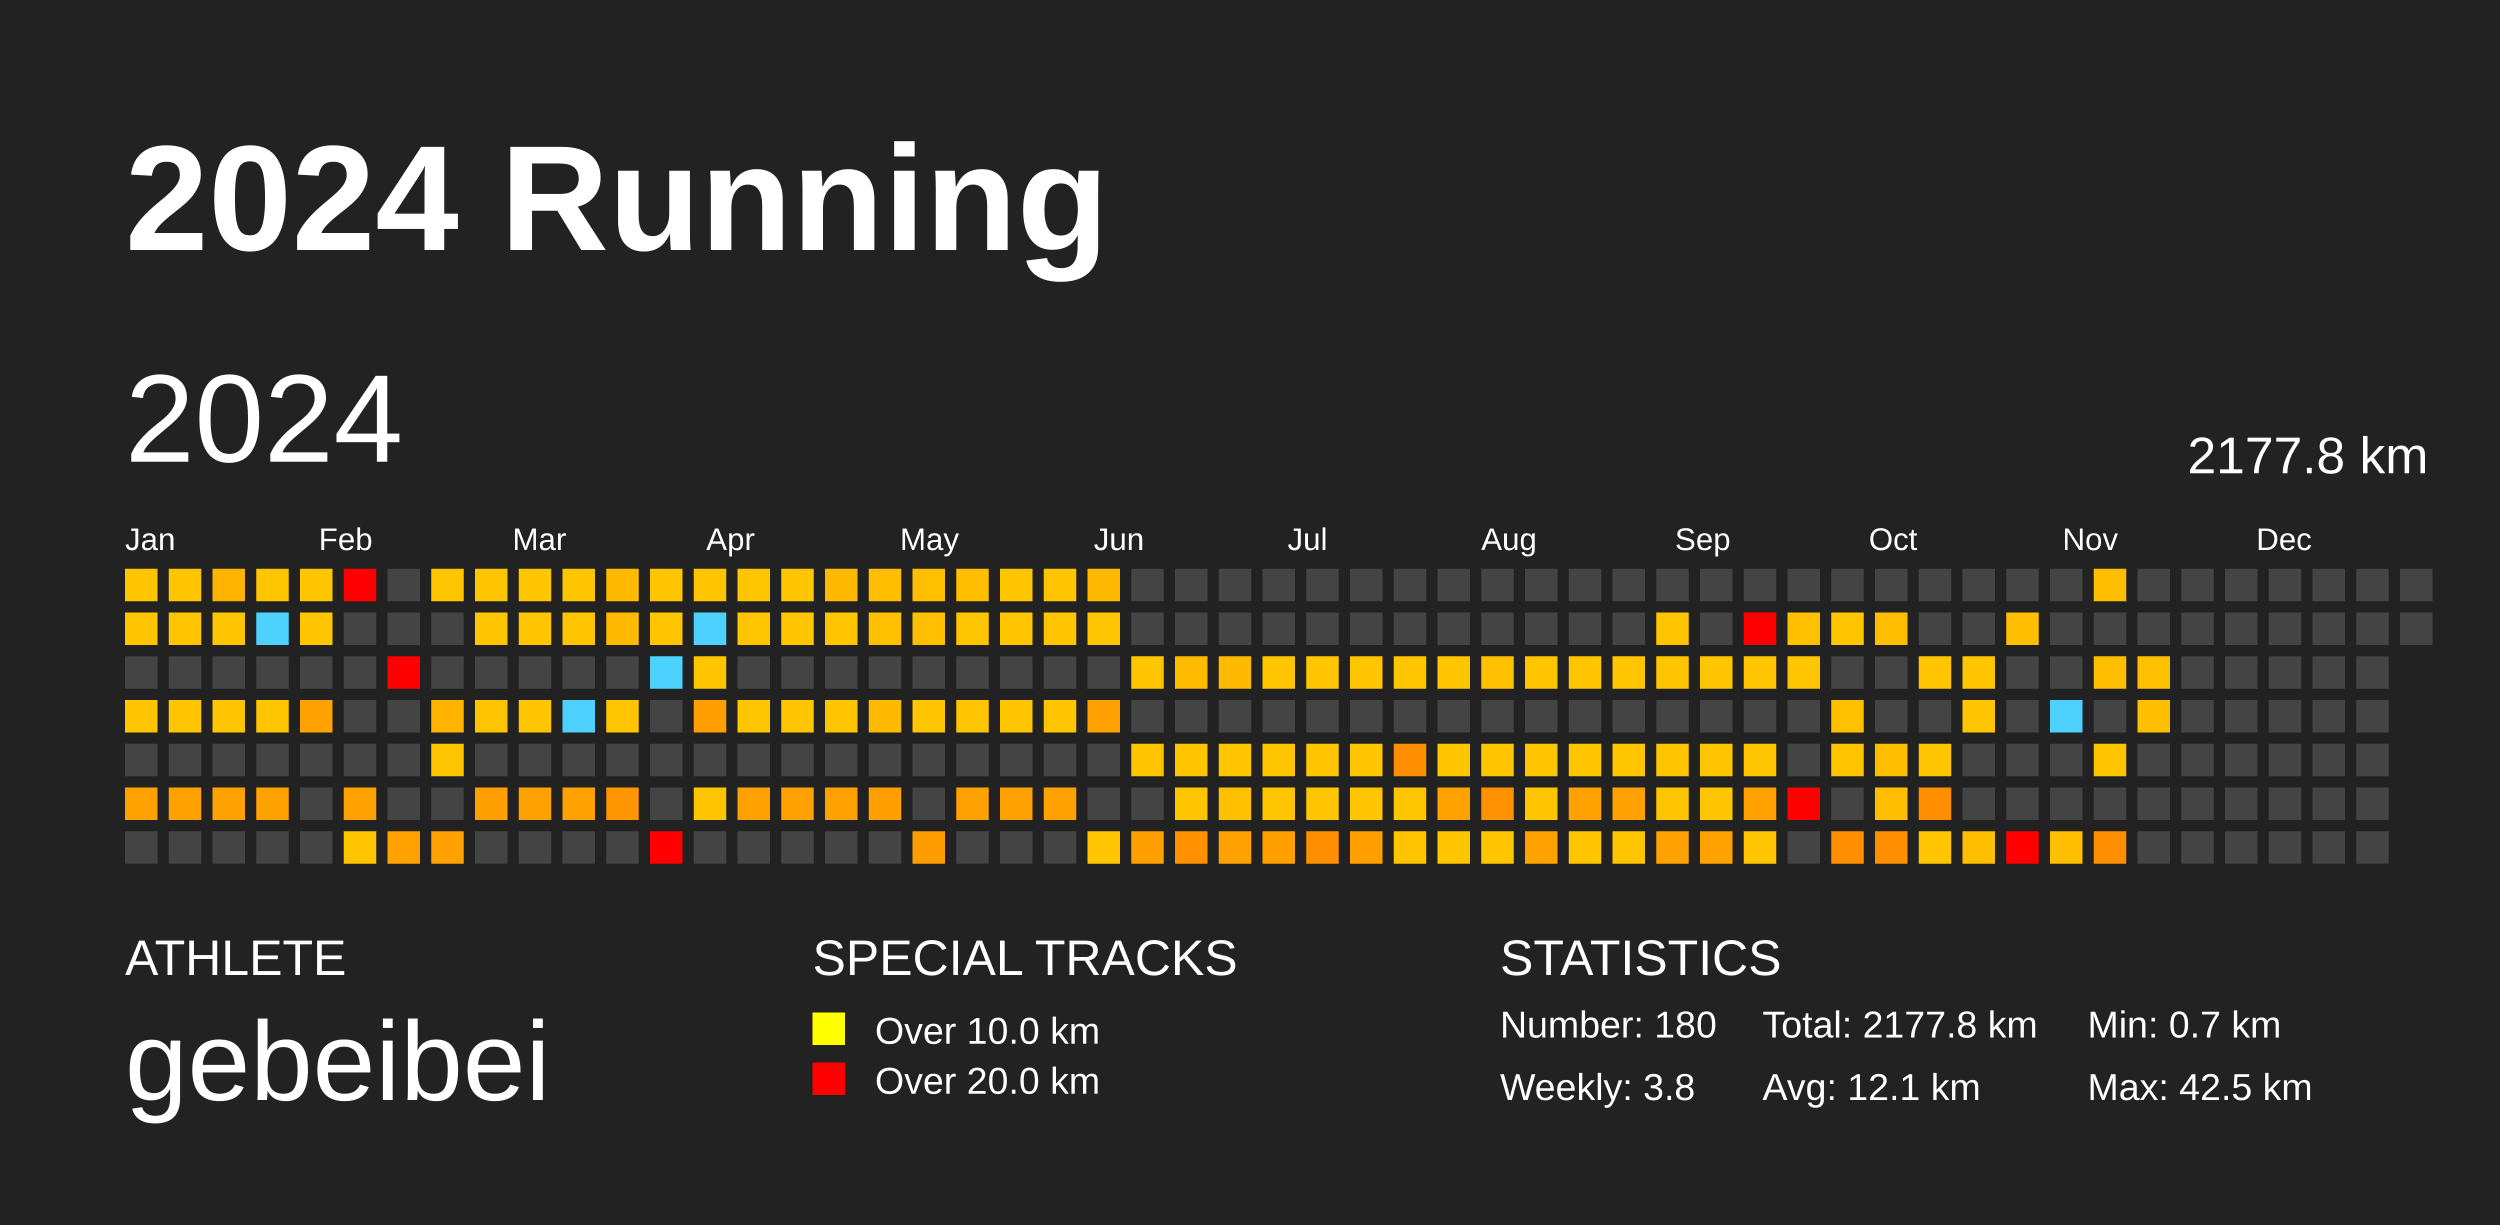
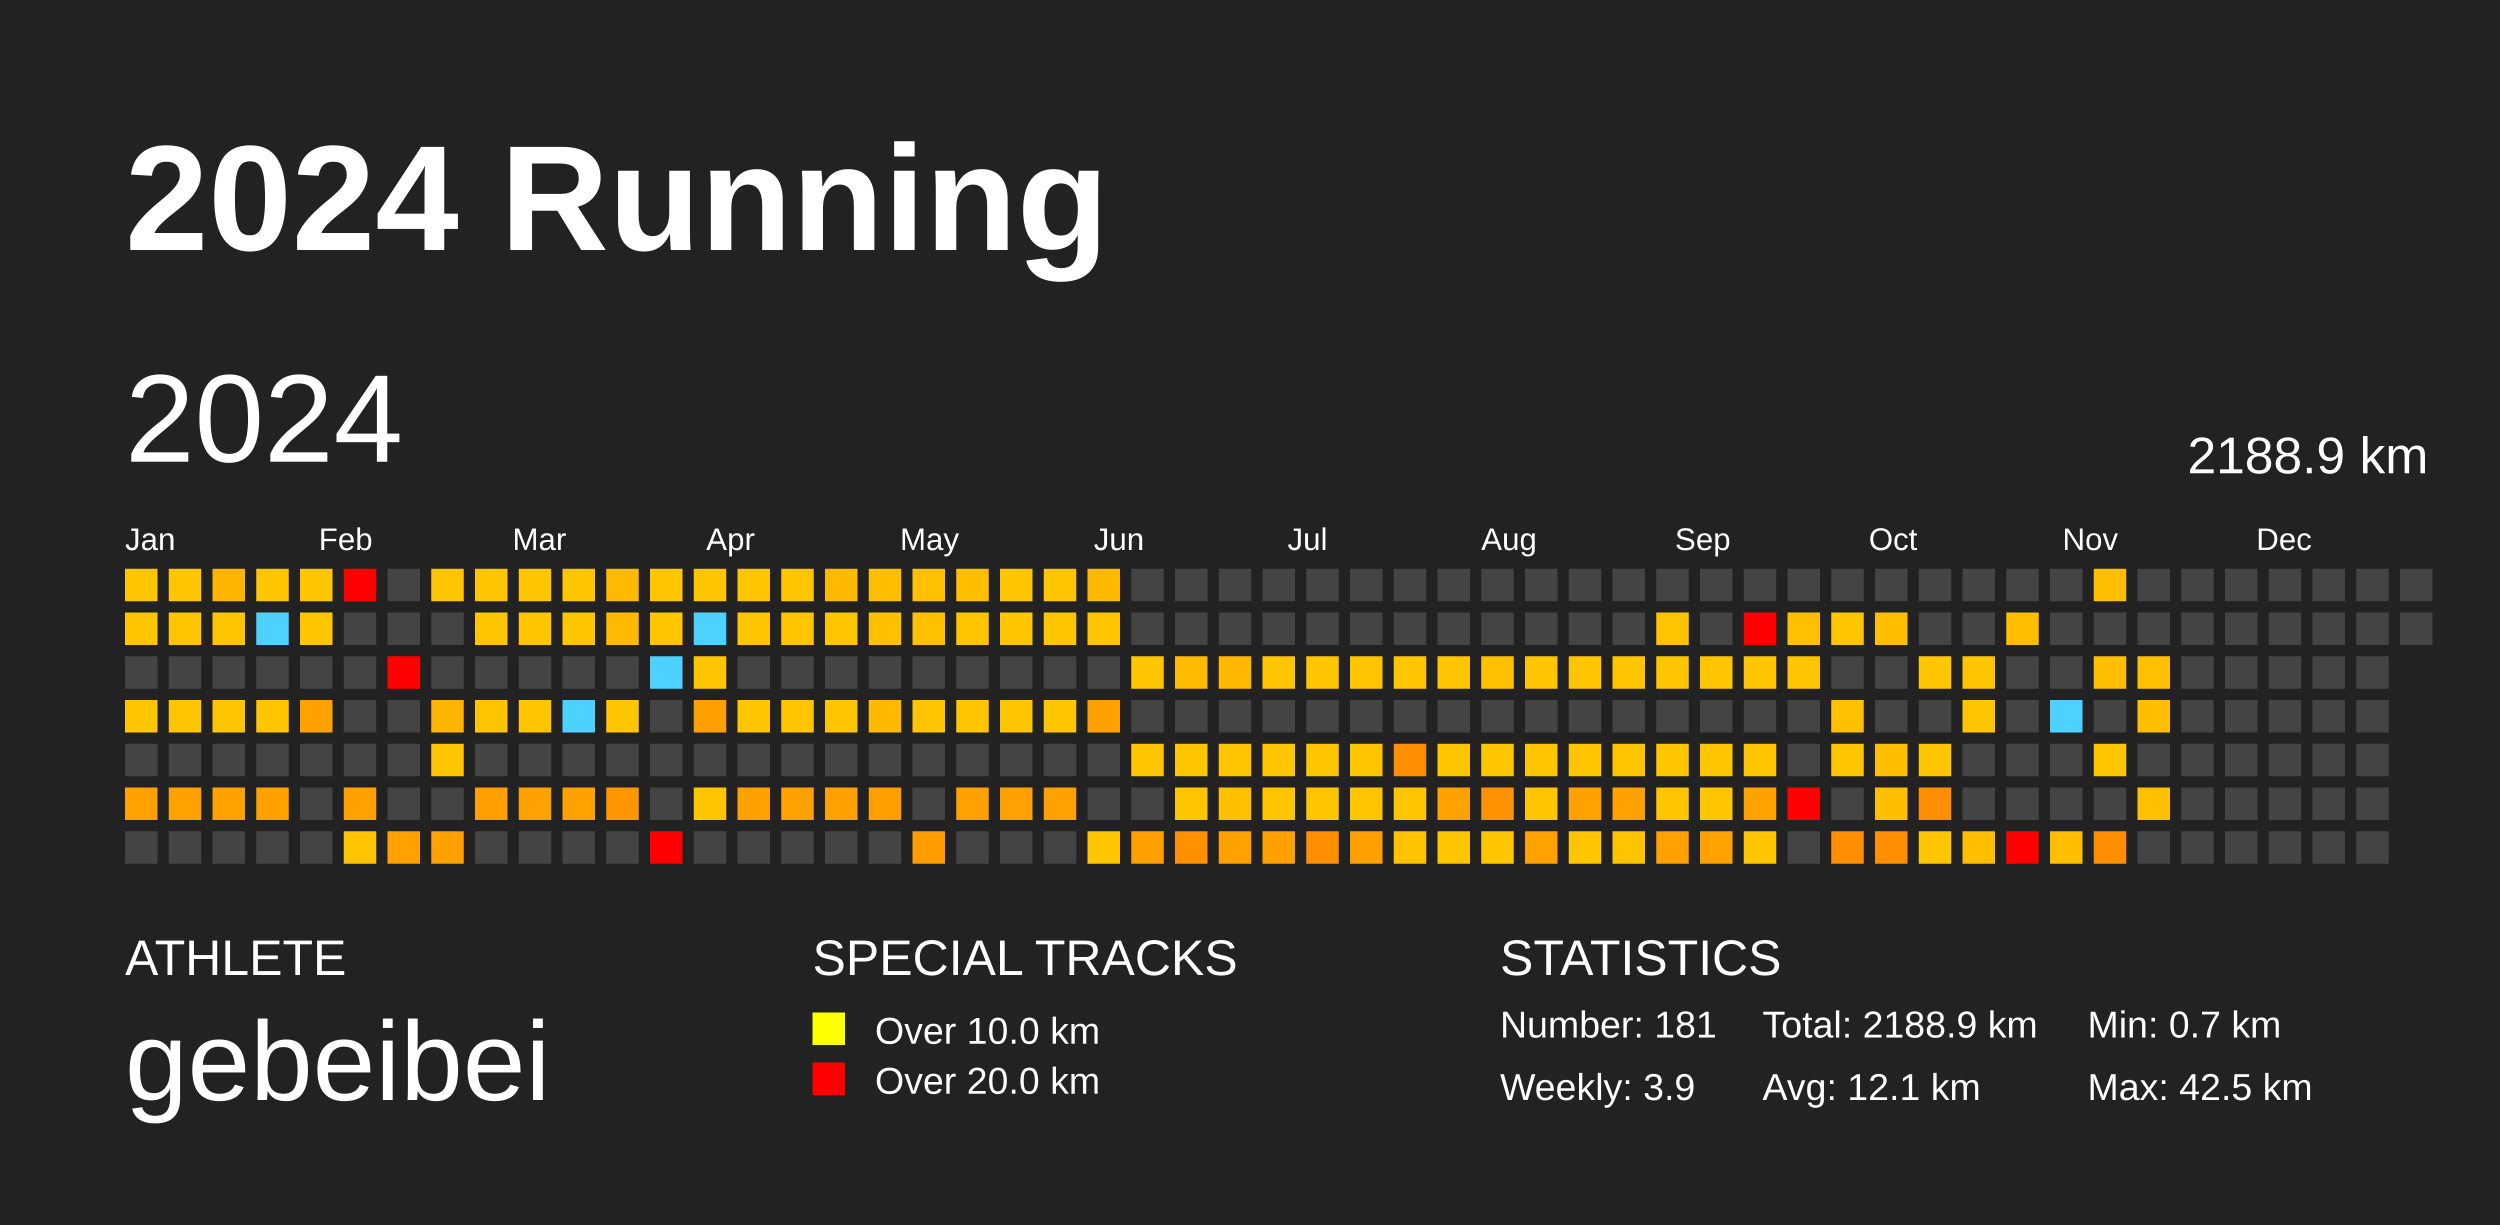
<svg xmlns="http://www.w3.org/2000/svg" baseProfile="full" height="98mm" version="1.1" viewBox="0,0,200,98" width="200mm">
  <defs />
  <rect fill="#222222" height="98" width="200" x="0" y="0" />
  <text fill="#FFFFFF" style="font-size:12px; font-family:Arial; font-weight:bold;" x="10" y="20">2024 Running</text>
  <text fill="#FFFFFF" style="font-size:4px; font-family:Arial" x="10" y="78">ATHLETE</text>
  <text fill="#FFFFFF" style="font-size:9px; font-family:Arial" x="10" y="88">gebeibei</text>
  <text fill="#FFFFFF" style="font-size:4px; font-family:Arial" x="65" y="78">SPECIAL TRACKS</text>
  <rect fill="yellow" height="2.6" width="2.6" x="65" y="81" />
  <text fill="#FFFFFF" style="font-size:3px; font-family:Arial" x="70" y="83.5">Over 10.0 km</text>
  <rect fill="red" height="2.6" width="2.6" x="65" y="85" />
  <text fill="#FFFFFF" style="font-size:3px; font-family:Arial" x="70" y="87.5">Over 20.0 km</text>
  <text fill="#FFFFFF" style="font-size:4px; font-family:Arial" x="120" y="78">STATISTICS</text>
-   <text fill="#FFFFFF" style="font-size:3px; font-family:Arial" x="120" y="83">Number: 180</text>
-   <text fill="#FFFFFF" style="font-size:3px; font-family:Arial" x="120" y="88">Weekly: 3.8</text>
-   <text fill="#FFFFFF" style="font-size:3px; font-family:Arial" x="141" y="83">Total: 2177.8 km</text>
+   <text fill="#FFFFFF" style="font-size:3px; font-family:Arial" x="120" y="83">Number: 181</text>
+   <text fill="#FFFFFF" style="font-size:3px; font-family:Arial" x="120" y="88">Weekly: 3.9</text>
+   <text fill="#FFFFFF" style="font-size:3px; font-family:Arial" x="141" y="83">Total: 2188.9 km</text>
  <text fill="#FFFFFF" style="font-size:3px; font-family:Arial" x="141" y="88">Avg: 12.1 km</text>
  <text fill="#FFFFFF" style="font-size:3px; font-family:Arial" x="167" y="83">Min: 0.7 km</text>
  <text fill="#FFFFFF" style="font-size:3px; font-family:Arial" x="167" y="88">Max: 42.5 km</text>
  <text dominant-baseline="hanging" fill="#FFFFFF" style="font-size:10.0px; font-family:Arial;" x="10" y="30">2024</text>
-   <text dominant-baseline="hanging" fill="#FFFFFF" style="font-size:4.125px; font-family:Arial;" x="175" y="35">2177.8 km</text>
+   <text dominant-baseline="hanging" fill="#FFFFFF" style="font-size:4.125px; font-family:Arial;" x="175" y="35">2188.9 km</text>
  <text fill="#FFFFFF" style="font-size:2.5px; font-family:Arial" x="10.0" y="44">Jan</text>
  <text fill="#FFFFFF" style="font-size:2.5px; font-family:Arial" x="25.5" y="44">Feb</text>
  <text fill="#FFFFFF" style="font-size:2.5px; font-family:Arial" x="41.0" y="44">Mar</text>
  <text fill="#FFFFFF" style="font-size:2.5px; font-family:Arial" x="56.5" y="44">Apr</text>
  <text fill="#FFFFFF" style="font-size:2.5px; font-family:Arial" x="72.0" y="44">May</text>
  <text fill="#FFFFFF" style="font-size:2.5px; font-family:Arial" x="87.5" y="44">Jun</text>
  <text fill="#FFFFFF" style="font-size:2.5px; font-family:Arial" x="103.0" y="44">Jul</text>
  <text fill="#FFFFFF" style="font-size:2.5px; font-family:Arial" x="118.5" y="44">Aug</text>
  <text fill="#FFFFFF" style="font-size:2.5px; font-family:Arial" x="134.0" y="44">Sep</text>
  <text fill="#FFFFFF" style="font-size:2.5px; font-family:Arial" x="149.5" y="44">Oct</text>
  <text fill="#FFFFFF" style="font-size:2.5px; font-family:Arial" x="165.0" y="44">Nov</text>
  <text fill="#FFFFFF" style="font-size:2.5px; font-family:Arial" x="180.5" y="44">Dec</text>
  <rect fill="#ffc600" height="2.6" width="2.6" x="10.0" y="45.5" />
  <rect fill="#ffc600" height="2.6" width="2.6" x="10.0" y="49.0" />
  <rect fill="#444444" height="2.6" width="2.6" x="10.0" y="52.5" />
  <rect fill="#ffc600" height="2.6" width="2.6" x="10.0" y="56.0" />
  <rect fill="#444444" height="2.6" width="2.6" x="10.0" y="59.5" />
  <rect fill="#ffa200" height="2.6" width="2.6" x="10.0" y="63.0" />
  <rect fill="#444444" height="2.6" width="2.6" x="10.0" y="66.5" />
  <rect fill="#ffc600" height="2.6" width="2.6" x="13.5" y="45.5" />
  <rect fill="#ffc600" height="2.6" width="2.6" x="13.5" y="49.0" />
  <rect fill="#444444" height="2.6" width="2.6" x="13.5" y="52.5" />
  <rect fill="#ffc600" height="2.6" width="2.6" x="13.5" y="56.0" />
  <rect fill="#444444" height="2.6" width="2.6" x="13.5" y="59.5" />
  <rect fill="#ffa200" height="2.6" width="2.6" x="13.5" y="63.0" />
  <rect fill="#444444" height="2.6" width="2.6" x="13.5" y="66.5" />
  <rect fill="#ffb400" height="2.6" width="2.6" x="17.0" y="45.5" />
  <rect fill="#ffc600" height="2.6" width="2.6" x="17.0" y="49.0" />
  <rect fill="#444444" height="2.6" width="2.6" x="17.0" y="52.5" />
  <rect fill="#ffc600" height="2.6" width="2.6" x="17.0" y="56.0" />
  <rect fill="#444444" height="2.6" width="2.6" x="17.0" y="59.5" />
  <rect fill="#ffa200" height="2.6" width="2.6" x="17.0" y="63.0" />
  <rect fill="#444444" height="2.6" width="2.6" x="17.0" y="66.5" />
  <rect fill="#ffc600" height="2.6" width="2.6" x="20.5" y="45.5" />
  <rect fill="#4dd2ff" height="2.6" width="2.6" x="20.5" y="49.0" />
  <rect fill="#444444" height="2.6" width="2.6" x="20.5" y="52.5" />
  <rect fill="#ffc600" height="2.6" width="2.6" x="20.5" y="56.0" />
  <rect fill="#444444" height="2.6" width="2.6" x="20.5" y="59.5" />
  <rect fill="#ffa200" height="2.6" width="2.6" x="20.5" y="63.0" />
  <rect fill="#444444" height="2.6" width="2.6" x="20.5" y="66.5" />
  <rect fill="#ffc600" height="2.6" width="2.6" x="24.0" y="45.5" />
  <rect fill="#ffc600" height="2.6" width="2.6" x="24.0" y="49.0" />
  <rect fill="#444444" height="2.6" width="2.6" x="24.0" y="52.5" />
  <rect fill="#ffa200" height="2.6" width="2.6" x="24.0" y="56.0" />
  <rect fill="#444444" height="2.6" width="2.6" x="24.0" y="59.5" />
  <rect fill="#444444" height="2.6" width="2.6" x="24.0" y="63.0" />
  <rect fill="#444444" height="2.6" width="2.6" x="24.0" y="66.5" />
  <rect fill="red" height="2.6" width="2.6" x="27.5" y="45.5" />
  <rect fill="#444444" height="2.6" width="2.6" x="27.5" y="49.0" />
  <rect fill="#444444" height="2.6" width="2.6" x="27.5" y="52.5" />
  <rect fill="#444444" height="2.6" width="2.6" x="27.5" y="56.0" />
  <rect fill="#444444" height="2.6" width="2.6" x="27.5" y="59.5" />
  <rect fill="#ffa200" height="2.6" width="2.6" x="27.5" y="63.0" />
  <rect fill="#ffc500" height="2.6" width="2.6" x="27.5" y="66.5" />
  <rect fill="#444444" height="2.6" width="2.6" x="31.0" y="45.5" />
  <rect fill="#444444" height="2.6" width="2.6" x="31.0" y="49.0" />
  <rect fill="red" height="2.6" width="2.6" x="31.0" y="52.5" />
  <rect fill="#444444" height="2.6" width="2.6" x="31.0" y="56.0" />
  <rect fill="#444444" height="2.6" width="2.6" x="31.0" y="59.5" />
  <rect fill="#444444" height="2.6" width="2.6" x="31.0" y="63.0" />
  <rect fill="#ffa200" height="2.6" width="2.6" x="31.0" y="66.5" />
  <rect fill="#ffc600" height="2.6" width="2.6" x="34.5" y="45.5" />
  <rect fill="#444444" height="2.6" width="2.6" x="34.5" y="49.0" />
  <rect fill="#444444" height="2.6" width="2.6" x="34.5" y="52.5" />
  <rect fill="#ffb400" height="2.6" width="2.6" x="34.5" y="56.0" />
  <rect fill="#ffc600" height="2.6" width="2.6" x="34.5" y="59.5" />
  <rect fill="#444444" height="2.6" width="2.6" x="34.5" y="63.0" />
  <rect fill="#ffa100" height="2.6" width="2.6" x="34.5" y="66.5" />
  <rect fill="#ffc600" height="2.6" width="2.6" x="38.0" y="45.5" />
  <rect fill="#ffc600" height="2.6" width="2.6" x="38.0" y="49.0" />
  <rect fill="#444444" height="2.6" width="2.6" x="38.0" y="52.5" />
  <rect fill="#ffc400" height="2.6" width="2.6" x="38.0" y="56.0" />
  <rect fill="#444444" height="2.6" width="2.6" x="38.0" y="59.5" />
  <rect fill="#ffa000" height="2.6" width="2.6" x="38.0" y="63.0" />
  <rect fill="#444444" height="2.6" width="2.6" x="38.0" y="66.5" />
  <rect fill="#ffc600" height="2.6" width="2.6" x="41.5" y="45.5" />
  <rect fill="#ffc600" height="2.6" width="2.6" x="41.5" y="49.0" />
  <rect fill="#444444" height="2.6" width="2.6" x="41.5" y="52.5" />
  <rect fill="#ffc600" height="2.6" width="2.6" x="41.5" y="56.0" />
  <rect fill="#444444" height="2.6" width="2.6" x="41.5" y="59.5" />
  <rect fill="#ffa100" height="2.6" width="2.6" x="41.5" y="63.0" />
  <rect fill="#444444" height="2.6" width="2.6" x="41.5" y="66.5" />
  <rect fill="#ffc600" height="2.6" width="2.6" x="45.0" y="45.5" />
  <rect fill="#ffc600" height="2.6" width="2.6" x="45.0" y="49.0" />
  <rect fill="#444444" height="2.6" width="2.6" x="45.0" y="52.5" />
  <rect fill="#4dd2ff" height="2.6" width="2.6" x="45.0" y="56.0" />
  <rect fill="#444444" height="2.6" width="2.6" x="45.0" y="59.5" />
  <rect fill="#ffa200" height="2.6" width="2.6" x="45.0" y="63.0" />
  <rect fill="#444444" height="2.6" width="2.6" x="45.0" y="66.5" />
  <rect fill="#ffba00" height="2.6" width="2.6" x="48.5" y="45.5" />
  <rect fill="#ffba00" height="2.6" width="2.6" x="48.5" y="49.0" />
  <rect fill="#444444" height="2.6" width="2.6" x="48.5" y="52.5" />
  <rect fill="#ffc600" height="2.6" width="2.6" x="48.5" y="56.0" />
  <rect fill="#444444" height="2.6" width="2.6" x="48.5" y="59.5" />
  <rect fill="#ff9500" height="2.6" width="2.6" x="48.5" y="63.0" />
  <rect fill="#444444" height="2.6" width="2.6" x="48.5" y="66.5" />
  <rect fill="#ffc600" height="2.6" width="2.6" x="52.0" y="45.5" />
  <rect fill="#ffc600" height="2.6" width="2.6" x="52.0" y="49.0" />
  <rect fill="#4dd2ff" height="2.6" width="2.6" x="52.0" y="52.5" />
  <rect fill="#444444" height="2.6" width="2.6" x="52.0" y="56.0" />
  <rect fill="#444444" height="2.6" width="2.6" x="52.0" y="59.5" />
  <rect fill="#444444" height="2.6" width="2.6" x="52.0" y="63.0" />
  <rect fill="red" height="2.6" width="2.6" x="52.0" y="66.5" />
  <rect fill="#ffc600" height="2.6" width="2.6" x="55.5" y="45.5" />
  <rect fill="#4dd2ff" height="2.6" width="2.6" x="55.5" y="49.0" />
  <rect fill="#ffc600" height="2.6" width="2.6" x="55.5" y="52.5" />
  <rect fill="#ffa000" height="2.6" width="2.6" x="55.5" y="56.0" />
  <rect fill="#444444" height="2.6" width="2.6" x="55.5" y="59.5" />
  <rect fill="#ffc600" height="2.6" width="2.6" x="55.5" y="63.0" />
  <rect fill="#444444" height="2.6" width="2.6" x="55.5" y="66.5" />
  <rect fill="#ffc600" height="2.6" width="2.6" x="59.0" y="45.5" />
  <rect fill="#ffc500" height="2.6" width="2.6" x="59.0" y="49.0" />
  <rect fill="#444444" height="2.6" width="2.6" x="59.0" y="52.5" />
  <rect fill="#ffc600" height="2.6" width="2.6" x="59.0" y="56.0" />
  <rect fill="#444444" height="2.6" width="2.6" x="59.0" y="59.5" />
  <rect fill="#ffa100" height="2.6" width="2.6" x="59.0" y="63.0" />
  <rect fill="#444444" height="2.6" width="2.6" x="59.0" y="66.5" />
  <rect fill="#ffc600" height="2.6" width="2.6" x="62.5" y="45.5" />
  <rect fill="#ffc600" height="2.6" width="2.6" x="62.5" y="49.0" />
  <rect fill="#444444" height="2.6" width="2.6" x="62.5" y="52.5" />
  <rect fill="#ffc600" height="2.6" width="2.6" x="62.5" y="56.0" />
  <rect fill="#444444" height="2.6" width="2.6" x="62.5" y="59.5" />
  <rect fill="#ffa100" height="2.6" width="2.6" x="62.5" y="63.0" />
  <rect fill="#444444" height="2.6" width="2.6" x="62.5" y="66.5" />
  <rect fill="#ffba00" height="2.6" width="2.6" x="66.0" y="45.5" />
  <rect fill="#ffc600" height="2.6" width="2.6" x="66.0" y="49.0" />
  <rect fill="#444444" height="2.6" width="2.6" x="66.0" y="52.5" />
  <rect fill="#ffc600" height="2.6" width="2.6" x="66.0" y="56.0" />
  <rect fill="#444444" height="2.6" width="2.6" x="66.0" y="59.5" />
  <rect fill="#ffa100" height="2.6" width="2.6" x="66.0" y="63.0" />
  <rect fill="#444444" height="2.6" width="2.6" x="66.0" y="66.5" />
  <rect fill="#ffbf00" height="2.6" width="2.6" x="69.5" y="45.5" />
  <rect fill="#ffc000" height="2.6" width="2.6" x="69.5" y="49.0" />
  <rect fill="#444444" height="2.6" width="2.6" x="69.5" y="52.5" />
  <rect fill="#ffba00" height="2.6" width="2.6" x="69.5" y="56.0" />
  <rect fill="#444444" height="2.6" width="2.6" x="69.5" y="59.5" />
  <rect fill="#ffa000" height="2.6" width="2.6" x="69.5" y="63.0" />
  <rect fill="#444444" height="2.6" width="2.6" x="69.5" y="66.5" />
  <rect fill="#ffc000" height="2.6" width="2.6" x="73.0" y="45.5" />
  <rect fill="#ffc000" height="2.6" width="2.6" x="73.0" y="49.0" />
  <rect fill="#444444" height="2.6" width="2.6" x="73.0" y="52.5" />
  <rect fill="#ffc600" height="2.6" width="2.6" x="73.0" y="56.0" />
  <rect fill="#444444" height="2.6" width="2.6" x="73.0" y="59.5" />
  <rect fill="#444444" height="2.6" width="2.6" x="73.0" y="63.0" />
  <rect fill="#ff9c00" height="2.6" width="2.6" x="73.0" y="66.5" />
  <rect fill="#ffbf00" height="2.6" width="2.6" x="76.5" y="45.5" />
  <rect fill="#ffc600" height="2.6" width="2.6" x="76.5" y="49.0" />
  <rect fill="#444444" height="2.6" width="2.6" x="76.5" y="52.5" />
  <rect fill="#ffc600" height="2.6" width="2.6" x="76.5" y="56.0" />
  <rect fill="#444444" height="2.6" width="2.6" x="76.5" y="59.5" />
  <rect fill="#ffa100" height="2.6" width="2.6" x="76.5" y="63.0" />
  <rect fill="#444444" height="2.6" width="2.6" x="76.5" y="66.5" />
  <rect fill="#ffc600" height="2.6" width="2.6" x="80.0" y="45.5" />
  <rect fill="#ffc600" height="2.6" width="2.6" x="80.0" y="49.0" />
  <rect fill="#444444" height="2.6" width="2.6" x="80.0" y="52.5" />
  <rect fill="#ffc600" height="2.6" width="2.6" x="80.0" y="56.0" />
  <rect fill="#444444" height="2.6" width="2.6" x="80.0" y="59.5" />
  <rect fill="#ffa100" height="2.6" width="2.6" x="80.0" y="63.0" />
  <rect fill="#444444" height="2.6" width="2.6" x="80.0" y="66.5" />
  <rect fill="#ffc600" height="2.6" width="2.6" x="83.5" y="45.5" />
  <rect fill="#ffc600" height="2.6" width="2.6" x="83.5" y="49.0" />
  <rect fill="#444444" height="2.6" width="2.6" x="83.5" y="52.5" />
  <rect fill="#ffc600" height="2.6" width="2.6" x="83.5" y="56.0" />
  <rect fill="#444444" height="2.6" width="2.6" x="83.5" y="59.5" />
  <rect fill="#ffa100" height="2.6" width="2.6" x="83.5" y="63.0" />
  <rect fill="#444444" height="2.6" width="2.6" x="83.5" y="66.5" />
  <rect fill="#ffba00" height="2.6" width="2.6" x="87.0" y="45.5" />
  <rect fill="#ffc600" height="2.6" width="2.6" x="87.0" y="49.0" />
  <rect fill="#444444" height="2.6" width="2.6" x="87.0" y="52.5" />
  <rect fill="#ffa100" height="2.6" width="2.6" x="87.0" y="56.0" />
  <rect fill="#444444" height="2.6" width="2.6" x="87.0" y="59.5" />
  <rect fill="#444444" height="2.6" width="2.6" x="87.0" y="63.0" />
  <rect fill="#ffc600" height="2.6" width="2.6" x="87.0" y="66.5" />
  <rect fill="#444444" height="2.6" width="2.6" x="90.5" y="45.5" />
  <rect fill="#444444" height="2.6" width="2.6" x="90.5" y="49.0" />
  <rect fill="#ffc600" height="2.6" width="2.6" x="90.5" y="52.5" />
  <rect fill="#444444" height="2.6" width="2.6" x="90.5" y="56.0" />
  <rect fill="#ffc600" height="2.6" width="2.6" x="90.5" y="59.5" />
  <rect fill="#444444" height="2.6" width="2.6" x="90.5" y="63.0" />
  <rect fill="#ffa000" height="2.6" width="2.6" x="90.5" y="66.5" />
  <rect fill="#444444" height="2.6" width="2.6" x="94.0" y="45.5" />
  <rect fill="#444444" height="2.6" width="2.6" x="94.0" y="49.0" />
  <rect fill="#ffbb00" height="2.6" width="2.6" x="94.0" y="52.5" />
  <rect fill="#444444" height="2.6" width="2.6" x="94.0" y="56.0" />
  <rect fill="#ffc600" height="2.6" width="2.6" x="94.0" y="59.5" />
  <rect fill="#ffc600" height="2.6" width="2.6" x="94.0" y="63.0" />
  <rect fill="#ff9100" height="2.6" width="2.6" x="94.0" y="66.5" />
  <rect fill="#444444" height="2.6" width="2.6" x="97.5" y="45.5" />
  <rect fill="#444444" height="2.6" width="2.6" x="97.5" y="49.0" />
  <rect fill="#ffba00" height="2.6" width="2.6" x="97.5" y="52.5" />
  <rect fill="#444444" height="2.6" width="2.6" x="97.5" y="56.0" />
  <rect fill="#ffc600" height="2.6" width="2.6" x="97.5" y="59.5" />
  <rect fill="#ffc000" height="2.6" width="2.6" x="97.5" y="63.0" />
  <rect fill="#ffa200" height="2.6" width="2.6" x="97.5" y="66.5" />
  <rect fill="#444444" height="2.6" width="2.6" x="101.0" y="45.5" />
  <rect fill="#444444" height="2.6" width="2.6" x="101.0" y="49.0" />
  <rect fill="#ffc600" height="2.6" width="2.6" x="101.0" y="52.5" />
  <rect fill="#444444" height="2.6" width="2.6" x="101.0" y="56.0" />
  <rect fill="#ffc600" height="2.6" width="2.6" x="101.0" y="59.5" />
  <rect fill="#ffc600" height="2.6" width="2.6" x="101.0" y="63.0" />
  <rect fill="#ffa000" height="2.6" width="2.6" x="101.0" y="66.5" />
  <rect fill="#444444" height="2.6" width="2.6" x="104.5" y="45.5" />
  <rect fill="#444444" height="2.6" width="2.6" x="104.5" y="49.0" />
  <rect fill="#ffc600" height="2.6" width="2.6" x="104.5" y="52.5" />
  <rect fill="#444444" height="2.6" width="2.6" x="104.5" y="56.0" />
  <rect fill="#ffc600" height="2.6" width="2.6" x="104.5" y="59.5" />
  <rect fill="#ffc600" height="2.6" width="2.6" x="104.5" y="63.0" />
  <rect fill="#ff8f00" height="2.6" width="2.6" x="104.5" y="66.5" />
  <rect fill="#444444" height="2.6" width="2.6" x="108.0" y="45.5" />
  <rect fill="#444444" height="2.6" width="2.6" x="108.0" y="49.0" />
  <rect fill="#ffc600" height="2.6" width="2.6" x="108.0" y="52.5" />
  <rect fill="#444444" height="2.6" width="2.6" x="108.0" y="56.0" />
  <rect fill="#ffc600" height="2.6" width="2.6" x="108.0" y="59.5" />
  <rect fill="#ffc600" height="2.6" width="2.6" x="108.0" y="63.0" />
  <rect fill="#ffa000" height="2.6" width="2.6" x="108.0" y="66.5" />
  <rect fill="#444444" height="2.6" width="2.6" x="111.5" y="45.5" />
  <rect fill="#444444" height="2.6" width="2.6" x="111.5" y="49.0" />
  <rect fill="#ffc600" height="2.6" width="2.6" x="111.5" y="52.5" />
  <rect fill="#444444" height="2.6" width="2.6" x="111.5" y="56.0" />
  <rect fill="#ff8f00" height="2.6" width="2.6" x="111.5" y="59.5" />
  <rect fill="#ffc600" height="2.6" width="2.6" x="111.5" y="63.0" />
  <rect fill="#ffc300" height="2.6" width="2.6" x="111.5" y="66.5" />
  <rect fill="#444444" height="2.6" width="2.6" x="115.0" y="45.5" />
  <rect fill="#444444" height="2.6" width="2.6" x="115.0" y="49.0" />
  <rect fill="#ffc600" height="2.6" width="2.6" x="115.0" y="52.5" />
  <rect fill="#444444" height="2.6" width="2.6" x="115.0" y="56.0" />
  <rect fill="#ffc600" height="2.6" width="2.6" x="115.0" y="59.5" />
  <rect fill="#ffa200" height="2.6" width="2.6" x="115.0" y="63.0" />
  <rect fill="#ffc600" height="2.6" width="2.6" x="115.0" y="66.5" />
  <rect fill="#444444" height="2.6" width="2.6" x="118.5" y="45.5" />
  <rect fill="#444444" height="2.6" width="2.6" x="118.5" y="49.0" />
  <rect fill="#ffc000" height="2.6" width="2.6" x="118.5" y="52.5" />
  <rect fill="#444444" height="2.6" width="2.6" x="118.5" y="56.0" />
  <rect fill="#ffc600" height="2.6" width="2.6" x="118.5" y="59.5" />
  <rect fill="#ff9200" height="2.6" width="2.6" x="118.5" y="63.0" />
  <rect fill="#ffc600" height="2.6" width="2.6" x="118.5" y="66.5" />
  <rect fill="#444444" height="2.6" width="2.6" x="122.0" y="45.5" />
  <rect fill="#444444" height="2.6" width="2.6" x="122.0" y="49.0" />
  <rect fill="#ffc600" height="2.6" width="2.6" x="122.0" y="52.5" />
  <rect fill="#444444" height="2.6" width="2.6" x="122.0" y="56.0" />
  <rect fill="#ffc600" height="2.6" width="2.6" x="122.0" y="59.5" />
  <rect fill="#ffc600" height="2.6" width="2.6" x="122.0" y="63.0" />
  <rect fill="#ffa200" height="2.6" width="2.6" x="122.0" y="66.5" />
  <rect fill="#444444" height="2.6" width="2.6" x="125.5" y="45.5" />
  <rect fill="#444444" height="2.6" width="2.6" x="125.5" y="49.0" />
  <rect fill="#ffc600" height="2.6" width="2.6" x="125.5" y="52.5" />
  <rect fill="#444444" height="2.6" width="2.6" x="125.5" y="56.0" />
  <rect fill="#ffc600" height="2.6" width="2.6" x="125.5" y="59.5" />
  <rect fill="#ffa200" height="2.6" width="2.6" x="125.5" y="63.0" />
  <rect fill="#ffc600" height="2.6" width="2.6" x="125.5" y="66.5" />
  <rect fill="#444444" height="2.6" width="2.6" x="129.0" y="45.5" />
  <rect fill="#444444" height="2.6" width="2.6" x="129.0" y="49.0" />
  <rect fill="#ffc600" height="2.6" width="2.6" x="129.0" y="52.5" />
  <rect fill="#444444" height="2.6" width="2.6" x="129.0" y="56.0" />
  <rect fill="#ffc600" height="2.6" width="2.6" x="129.0" y="59.5" />
  <rect fill="#ffa100" height="2.6" width="2.6" x="129.0" y="63.0" />
  <rect fill="#ffc400" height="2.6" width="2.6" x="129.0" y="66.5" />
  <rect fill="#444444" height="2.6" width="2.6" x="132.5" y="45.5" />
  <rect fill="#ffc400" height="2.6" width="2.6" x="132.5" y="49.0" />
  <rect fill="#ffc600" height="2.6" width="2.6" x="132.5" y="52.5" />
  <rect fill="#444444" height="2.6" width="2.6" x="132.5" y="56.0" />
  <rect fill="#ffc600" height="2.6" width="2.6" x="132.5" y="59.5" />
  <rect fill="#ffc600" height="2.6" width="2.6" x="132.5" y="63.0" />
  <rect fill="#ffa100" height="2.6" width="2.6" x="132.5" y="66.5" />
  <rect fill="#444444" height="2.6" width="2.6" x="136.0" y="45.5" />
  <rect fill="#444444" height="2.6" width="2.6" x="136.0" y="49.0" />
  <rect fill="#ffc600" height="2.6" width="2.6" x="136.0" y="52.5" />
  <rect fill="#444444" height="2.6" width="2.6" x="136.0" y="56.0" />
  <rect fill="#ffc600" height="2.6" width="2.6" x="136.0" y="59.5" />
  <rect fill="#ffc600" height="2.6" width="2.6" x="136.0" y="63.0" />
  <rect fill="#ffa200" height="2.6" width="2.6" x="136.0" y="66.5" />
  <rect fill="#444444" height="2.6" width="2.6" x="139.5" y="45.5" />
  <rect fill="red" height="2.6" width="2.6" x="139.5" y="49.0" />
  <rect fill="#ffc600" height="2.6" width="2.6" x="139.5" y="52.5" />
  <rect fill="#444444" height="2.6" width="2.6" x="139.5" y="56.0" />
  <rect fill="#ffc600" height="2.6" width="2.6" x="139.5" y="59.5" />
  <rect fill="#ffa200" height="2.6" width="2.6" x="139.5" y="63.0" />
  <rect fill="#ffc600" height="2.6" width="2.6" x="139.5" y="66.5" />
  <rect fill="#444444" height="2.6" width="2.6" x="143.0" y="45.5" />
  <rect fill="#ffc000" height="2.6" width="2.6" x="143.0" y="49.0" />
  <rect fill="#ffc600" height="2.6" width="2.6" x="143.0" y="52.5" />
  <rect fill="#444444" height="2.6" width="2.6" x="143.0" y="56.0" />
  <rect fill="#444444" height="2.6" width="2.6" x="143.0" y="59.5" />
  <rect fill="red" height="2.6" width="2.6" x="143.0" y="63.0" />
  <rect fill="#444444" height="2.6" width="2.6" x="143.0" y="66.5" />
  <rect fill="#444444" height="2.6" width="2.6" x="146.5" y="45.5" />
  <rect fill="#ffc600" height="2.6" width="2.6" x="146.5" y="49.0" />
  <rect fill="#444444" height="2.6" width="2.6" x="146.5" y="52.5" />
  <rect fill="#ffc000" height="2.6" width="2.6" x="146.5" y="56.0" />
  <rect fill="#ffc600" height="2.6" width="2.6" x="146.5" y="59.5" />
  <rect fill="#444444" height="2.6" width="2.6" x="146.5" y="63.0" />
  <rect fill="#ff8f00" height="2.6" width="2.6" x="146.5" y="66.5" />
  <rect fill="#444444" height="2.6" width="2.6" x="150.0" y="45.5" />
  <rect fill="#ffbf00" height="2.6" width="2.6" x="150.0" y="49.0" />
  <rect fill="#444444" height="2.6" width="2.6" x="150.0" y="52.5" />
  <rect fill="#444444" height="2.6" width="2.6" x="150.0" y="56.0" />
  <rect fill="#ffbf00" height="2.6" width="2.6" x="150.0" y="59.5" />
  <rect fill="#ffbf00" height="2.6" width="2.6" x="150.0" y="63.0" />
  <rect fill="#ff8f00" height="2.6" width="2.6" x="150.0" y="66.5" />
  <rect fill="#444444" height="2.6" width="2.6" x="153.5" y="45.5" />
  <rect fill="#444444" height="2.6" width="2.6" x="153.5" y="49.0" />
  <rect fill="#ffc600" height="2.6" width="2.6" x="153.5" y="52.5" />
  <rect fill="#444444" height="2.6" width="2.6" x="153.5" y="56.0" />
  <rect fill="#ffc600" height="2.6" width="2.6" x="153.5" y="59.5" />
  <rect fill="#ff8f00" height="2.6" width="2.6" x="153.5" y="63.0" />
  <rect fill="#ffc600" height="2.6" width="2.6" x="153.5" y="66.5" />
  <rect fill="#444444" height="2.6" width="2.6" x="157.0" y="45.5" />
  <rect fill="#444444" height="2.6" width="2.6" x="157.0" y="49.0" />
  <rect fill="#ffc600" height="2.6" width="2.6" x="157.0" y="52.5" />
  <rect fill="#ffc500" height="2.6" width="2.6" x="157.0" y="56.0" />
  <rect fill="#444444" height="2.6" width="2.6" x="157.0" y="59.5" />
  <rect fill="#444444" height="2.6" width="2.6" x="157.0" y="63.0" />
  <rect fill="#ffbe00" height="2.6" width="2.6" x="157.0" y="66.5" />
  <rect fill="#444444" height="2.6" width="2.6" x="160.5" y="45.5" />
  <rect fill="#ffbe00" height="2.6" width="2.6" x="160.5" y="49.0" />
  <rect fill="#444444" height="2.6" width="2.6" x="160.5" y="52.5" />
  <rect fill="#444444" height="2.6" width="2.6" x="160.5" y="56.0" />
  <rect fill="#444444" height="2.6" width="2.6" x="160.5" y="59.5" />
  <rect fill="#444444" height="2.6" width="2.6" x="160.5" y="63.0" />
  <rect fill="red" height="2.6" width="2.6" x="160.5" y="66.5" />
  <rect fill="#444444" height="2.6" width="2.6" x="164.0" y="45.5" />
  <rect fill="#444444" height="2.6" width="2.6" x="164.0" y="49.0" />
  <rect fill="#444444" height="2.6" width="2.6" x="164.0" y="52.5" />
  <rect fill="#4dd2ff" height="2.6" width="2.6" x="164.0" y="56.0" />
  <rect fill="#444444" height="2.6" width="2.6" x="164.0" y="59.5" />
  <rect fill="#444444" height="2.6" width="2.6" x="164.0" y="63.0" />
  <rect fill="#ffbe00" height="2.6" width="2.6" x="164.0" y="66.5" />
  <rect fill="#ffbe00" height="2.6" width="2.6" x="167.5" y="45.5" />
  <rect fill="#444444" height="2.6" width="2.6" x="167.5" y="49.0" />
  <rect fill="#ffbf00" height="2.6" width="2.6" x="167.5" y="52.5" />
  <rect fill="#444444" height="2.6" width="2.6" x="167.5" y="56.0" />
  <rect fill="#ffc600" height="2.6" width="2.6" x="167.5" y="59.5" />
  <rect fill="#444444" height="2.6" width="2.6" x="167.5" y="63.0" />
  <rect fill="#ff8f00" height="2.6" width="2.6" x="167.5" y="66.5" />
  <rect fill="#444444" height="2.6" width="2.6" x="171.0" y="45.5" />
  <rect fill="#444444" height="2.6" width="2.6" x="171.0" y="49.0" />
  <rect fill="#ffc000" height="2.6" width="2.6" x="171.0" y="52.5" />
  <rect fill="#ffbe00" height="2.6" width="2.6" x="171.0" y="56.0" />
  <rect fill="#444444" height="2.6" width="2.6" x="171.0" y="59.5" />
-   <rect fill="#444444" height="2.6" width="2.6" x="171.0" y="63.0" />
+   <rect fill="#ffc000" height="2.6" width="2.6" x="171.0" y="63.0" />
  <rect fill="#444444" height="2.6" width="2.6" x="171.0" y="66.5" />
  <rect fill="#444444" height="2.6" width="2.6" x="174.5" y="45.5" />
  <rect fill="#444444" height="2.6" width="2.6" x="174.5" y="49.0" />
  <rect fill="#444444" height="2.6" width="2.6" x="174.5" y="52.5" />
  <rect fill="#444444" height="2.6" width="2.6" x="174.5" y="56.0" />
  <rect fill="#444444" height="2.6" width="2.6" x="174.5" y="59.5" />
  <rect fill="#444444" height="2.6" width="2.6" x="174.5" y="63.0" />
  <rect fill="#444444" height="2.6" width="2.6" x="174.5" y="66.5" />
  <rect fill="#444444" height="2.6" width="2.6" x="178.0" y="45.5" />
  <rect fill="#444444" height="2.6" width="2.6" x="178.0" y="49.0" />
  <rect fill="#444444" height="2.6" width="2.6" x="178.0" y="52.5" />
  <rect fill="#444444" height="2.6" width="2.6" x="178.0" y="56.0" />
  <rect fill="#444444" height="2.6" width="2.6" x="178.0" y="59.5" />
  <rect fill="#444444" height="2.6" width="2.6" x="178.0" y="63.0" />
  <rect fill="#444444" height="2.6" width="2.6" x="178.0" y="66.5" />
  <rect fill="#444444" height="2.6" width="2.6" x="181.5" y="45.5" />
  <rect fill="#444444" height="2.6" width="2.6" x="181.5" y="49.0" />
  <rect fill="#444444" height="2.6" width="2.6" x="181.5" y="52.5" />
  <rect fill="#444444" height="2.6" width="2.6" x="181.5" y="56.0" />
  <rect fill="#444444" height="2.6" width="2.6" x="181.5" y="59.5" />
  <rect fill="#444444" height="2.6" width="2.6" x="181.5" y="63.0" />
  <rect fill="#444444" height="2.6" width="2.6" x="181.5" y="66.5" />
  <rect fill="#444444" height="2.6" width="2.6" x="185.0" y="45.5" />
  <rect fill="#444444" height="2.6" width="2.6" x="185.0" y="49.0" />
  <rect fill="#444444" height="2.6" width="2.6" x="185.0" y="52.5" />
  <rect fill="#444444" height="2.6" width="2.6" x="185.0" y="56.0" />
  <rect fill="#444444" height="2.6" width="2.6" x="185.0" y="59.5" />
  <rect fill="#444444" height="2.6" width="2.6" x="185.0" y="63.0" />
  <rect fill="#444444" height="2.6" width="2.6" x="185.0" y="66.5" />
  <rect fill="#444444" height="2.6" width="2.6" x="188.5" y="45.5" />
  <rect fill="#444444" height="2.6" width="2.6" x="188.5" y="49.0" />
  <rect fill="#444444" height="2.6" width="2.6" x="188.5" y="52.5" />
  <rect fill="#444444" height="2.6" width="2.6" x="188.5" y="56.0" />
  <rect fill="#444444" height="2.6" width="2.6" x="188.5" y="59.5" />
  <rect fill="#444444" height="2.6" width="2.6" x="188.5" y="63.0" />
  <rect fill="#444444" height="2.6" width="2.6" x="188.5" y="66.5" />
  <rect fill="#444444" height="2.6" width="2.6" x="192.0" y="45.5" />
  <rect fill="#444444" height="2.6" width="2.6" x="192.0" y="49.0" />
</svg>
